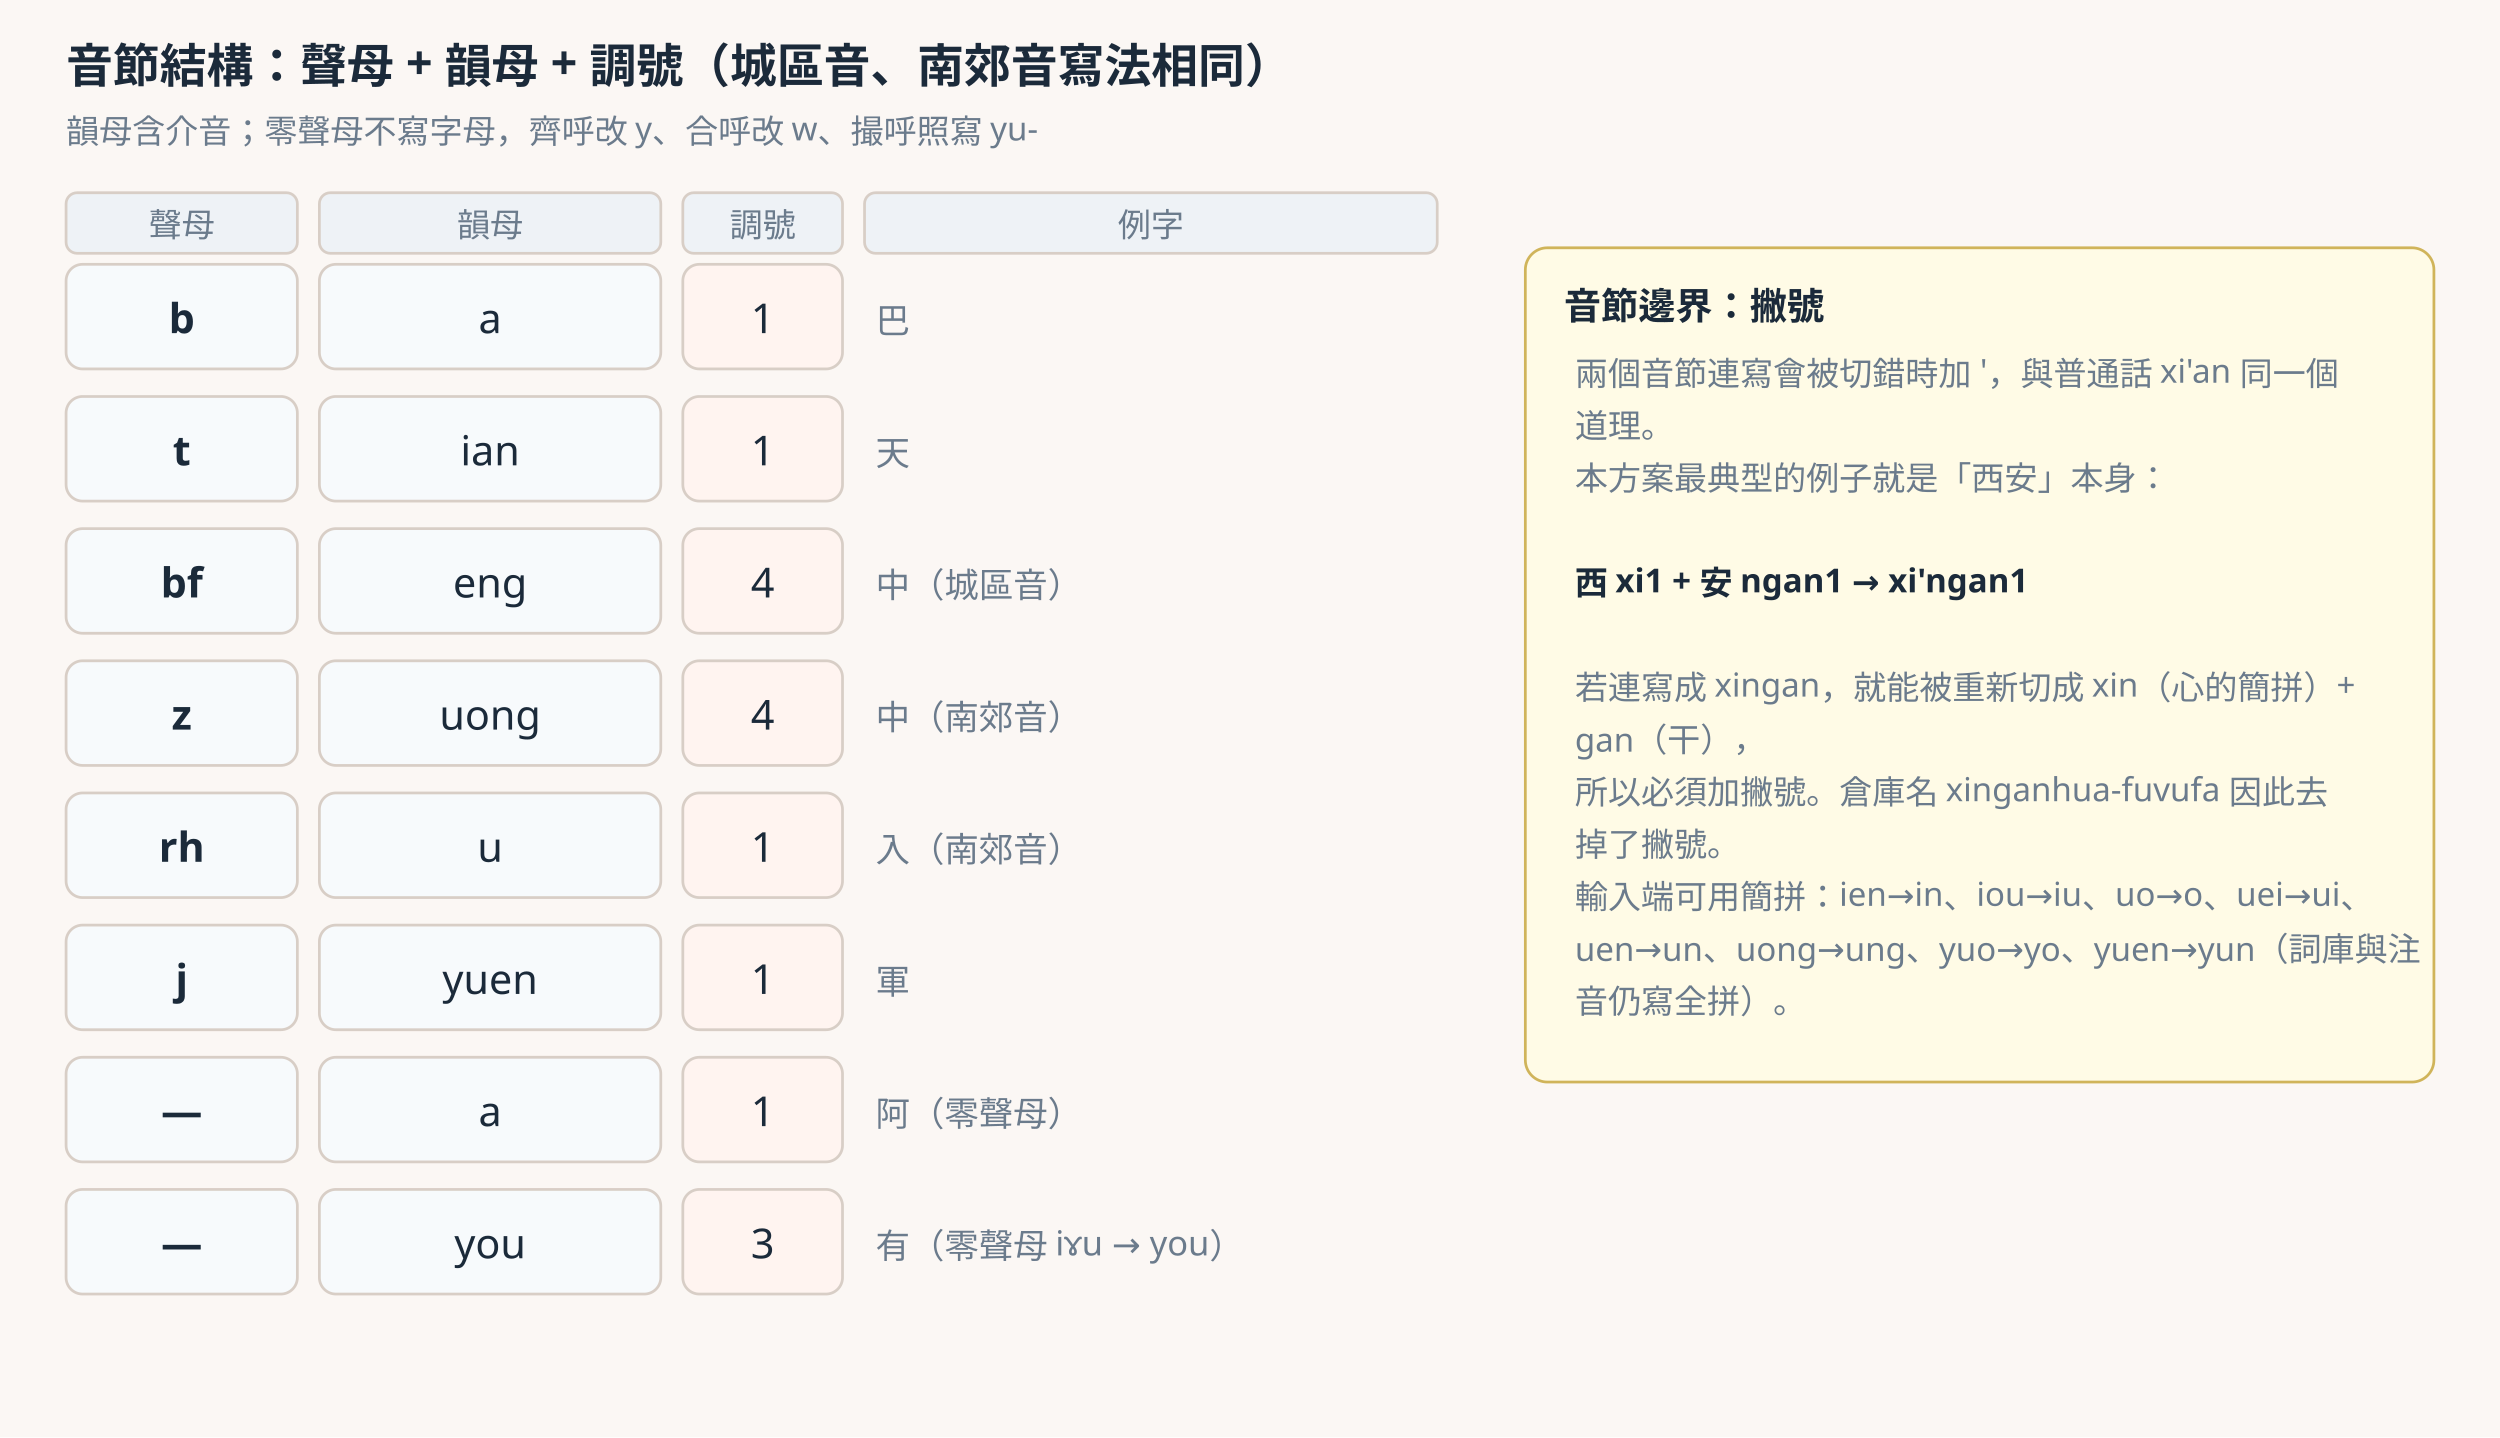
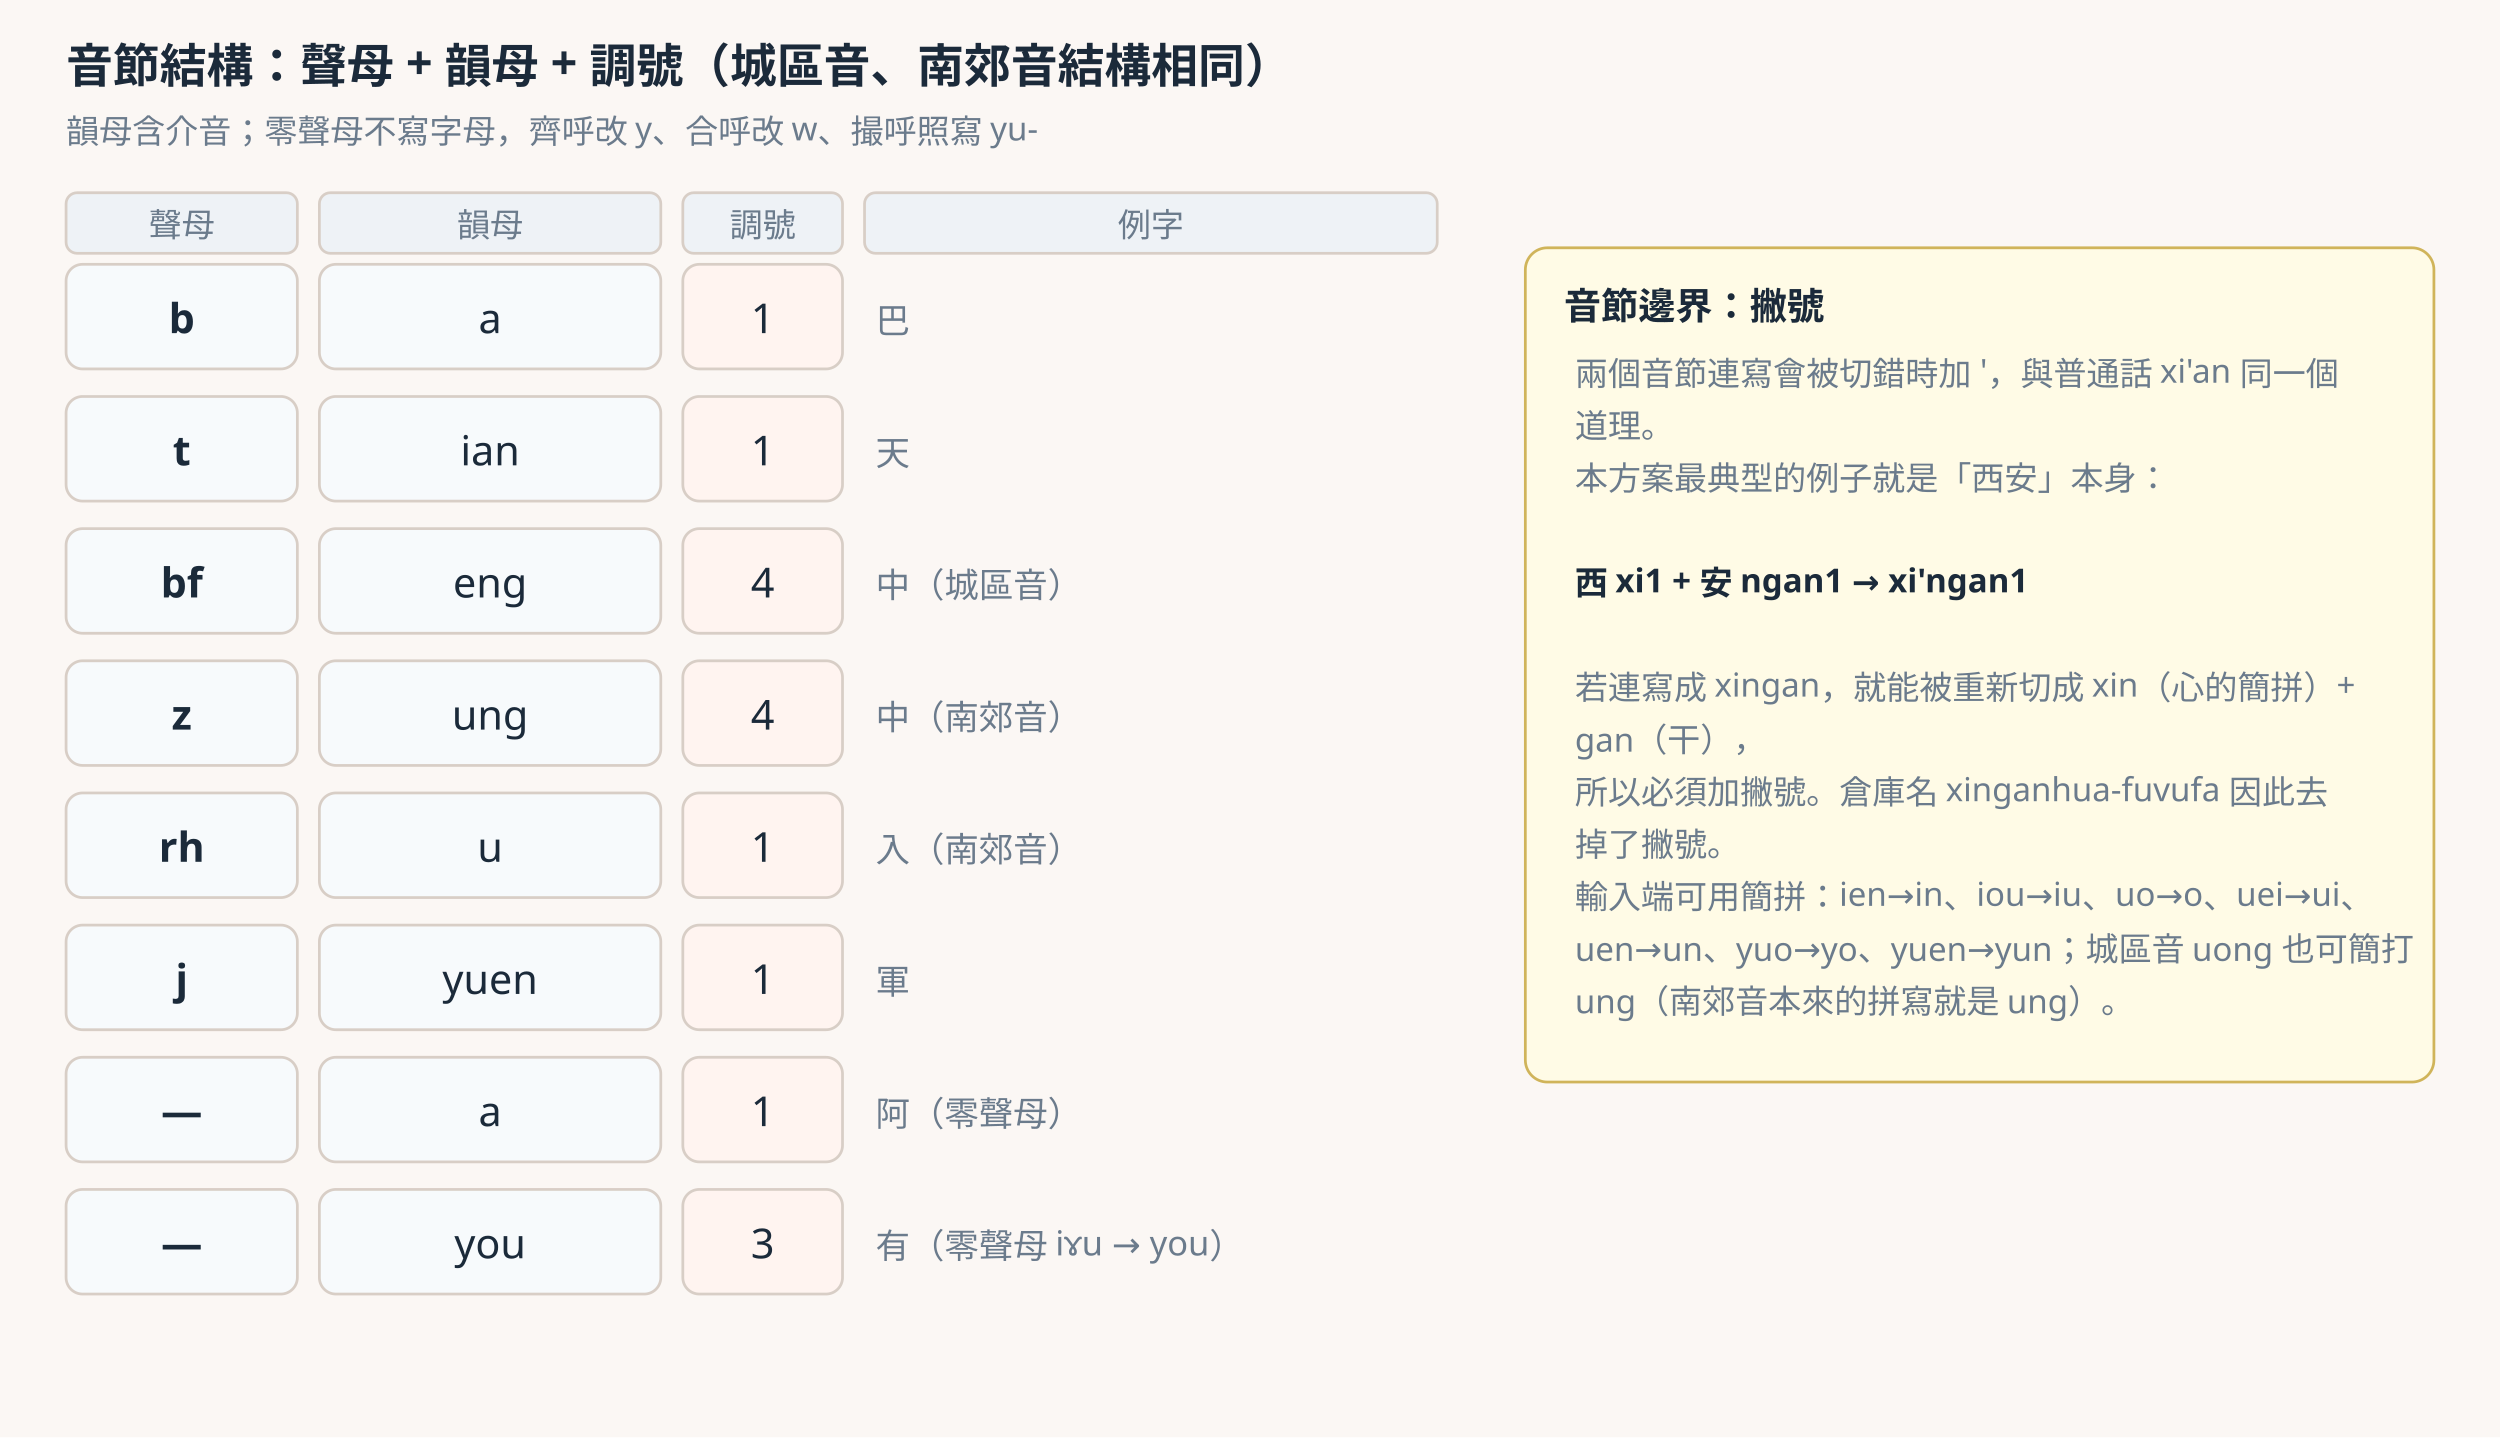
<svg xmlns="http://www.w3.org/2000/svg" width="908" height="522" viewBox="0 0 908 522" font-family="'Noto Sans TC','PingFang TC','Microsoft JhengHei','Noto Sans SC',sans-serif">
  <rect width="908" height="522" fill="#FBF7F4" />
-   <text x="24" y="30" font-size="17" fill="#1b2a3a" font-weight="bold" text-anchor="start">音節結構：聲母 + 韻母 + 調號（城區音、南郊音寫法相同）</text>
+   <text x="24" y="30" font-size="17" fill="#1b2a3a" font-weight="bold" text-anchor="start">音節結構：聲母 + 韻母 + 調號（城區音、南郊音結構相同）</text>
  <text x="24" y="52" font-size="12" fill="#6b7b8c" font-weight="normal" text-anchor="start">韻母含介音；零聲母不寫字母，齊呼改 y、合呼改 w、撮呼照寫 yu-</text>
  <rect x="24" y="70" width="84" height="22" rx="4" fill="#eef2f6" stroke="#d8cec6" />
  <text x="66" y="86" font-size="12" fill="#6b7b8c" font-weight="normal" text-anchor="middle">聲母</text>
  <rect x="116" y="70" width="124" height="22" rx="4" fill="#eef2f6" stroke="#d8cec6" />
  <text x="178" y="86" font-size="12" fill="#6b7b8c" font-weight="normal" text-anchor="middle">韻母</text>
  <rect x="248" y="70" width="58" height="22" rx="4" fill="#eef2f6" stroke="#d8cec6" />
  <text x="277" y="86" font-size="12" fill="#6b7b8c" font-weight="normal" text-anchor="middle">調號</text>
  <rect x="314" y="70" width="208" height="22" rx="4" fill="#eef2f6" stroke="#d8cec6" />
  <text x="418" y="86" font-size="12" fill="#6b7b8c" font-weight="normal" text-anchor="middle">例字</text>
  <rect x="24" y="96" width="84" height="38" rx="6" fill="#f7fafc" stroke="#d8cec6" />
  <text x="66" y="121" font-size="15" fill="#1b2a3a" font-weight="bold" text-anchor="middle">b</text>
  <rect x="116" y="96" width="124" height="38" rx="6" fill="#f7fafc" stroke="#d8cec6" />
  <text x="178" y="121" font-size="15" fill="#1b2a3a" font-weight="normal" text-anchor="middle">a</text>
  <rect x="248" y="96" width="58" height="38" rx="6" fill="#fff4f0" stroke="#d8cec6" />
  <text x="277" y="121" font-size="15" fill="#1b2a3a" font-weight="normal" text-anchor="middle">1</text>
  <text x="318" y="121" font-size="12.5" fill="#6b7b8c" font-weight="normal" text-anchor="start">巴</text>
  <rect x="24" y="144" width="84" height="38" rx="6" fill="#f7fafc" stroke="#d8cec6" />
  <text x="66" y="169" font-size="15" fill="#1b2a3a" font-weight="bold" text-anchor="middle">t</text>
  <rect x="116" y="144" width="124" height="38" rx="6" fill="#f7fafc" stroke="#d8cec6" />
  <text x="178" y="169" font-size="15" fill="#1b2a3a" font-weight="normal" text-anchor="middle">ian</text>
  <rect x="248" y="144" width="58" height="38" rx="6" fill="#fff4f0" stroke="#d8cec6" />
  <text x="277" y="169" font-size="15" fill="#1b2a3a" font-weight="normal" text-anchor="middle">1</text>
  <text x="318" y="169" font-size="12.5" fill="#6b7b8c" font-weight="normal" text-anchor="start">天</text>
  <rect x="24" y="192" width="84" height="38" rx="6" fill="#f7fafc" stroke="#d8cec6" />
  <text x="66" y="217" font-size="15" fill="#1b2a3a" font-weight="bold" text-anchor="middle">bf</text>
  <rect x="116" y="192" width="124" height="38" rx="6" fill="#f7fafc" stroke="#d8cec6" />
  <text x="178" y="217" font-size="15" fill="#1b2a3a" font-weight="normal" text-anchor="middle">eng</text>
  <rect x="248" y="192" width="58" height="38" rx="6" fill="#fff4f0" stroke="#d8cec6" />
  <text x="277" y="217" font-size="15" fill="#1b2a3a" font-weight="normal" text-anchor="middle">4</text>
  <text x="318" y="217" font-size="12.5" fill="#6b7b8c" font-weight="normal" text-anchor="start">中（城區音）</text>
  <rect x="24" y="240" width="84" height="38" rx="6" fill="#f7fafc" stroke="#d8cec6" />
  <text x="66" y="265" font-size="15" fill="#1b2a3a" font-weight="bold" text-anchor="middle">z</text>
  <rect x="116" y="240" width="124" height="38" rx="6" fill="#f7fafc" stroke="#d8cec6" />
-   <text x="178" y="265" font-size="15" fill="#1b2a3a" font-weight="normal" text-anchor="middle">uong</text>
+   <text x="178" y="265" font-size="15" fill="#1b2a3a" font-weight="normal" text-anchor="middle">ung</text>
  <rect x="248" y="240" width="58" height="38" rx="6" fill="#fff4f0" stroke="#d8cec6" />
  <text x="277" y="265" font-size="15" fill="#1b2a3a" font-weight="normal" text-anchor="middle">4</text>
  <text x="318" y="265" font-size="12.5" fill="#6b7b8c" font-weight="normal" text-anchor="start">中（南郊音）</text>
  <rect x="24" y="288" width="84" height="38" rx="6" fill="#f7fafc" stroke="#d8cec6" />
  <text x="66" y="313" font-size="15" fill="#1b2a3a" font-weight="bold" text-anchor="middle">rh</text>
  <rect x="116" y="288" width="124" height="38" rx="6" fill="#f7fafc" stroke="#d8cec6" />
  <text x="178" y="313" font-size="15" fill="#1b2a3a" font-weight="normal" text-anchor="middle">u</text>
  <rect x="248" y="288" width="58" height="38" rx="6" fill="#fff4f0" stroke="#d8cec6" />
  <text x="277" y="313" font-size="15" fill="#1b2a3a" font-weight="normal" text-anchor="middle">1</text>
  <text x="318" y="313" font-size="12.5" fill="#6b7b8c" font-weight="normal" text-anchor="start">入（南郊音）</text>
  <rect x="24" y="336" width="84" height="38" rx="6" fill="#f7fafc" stroke="#d8cec6" />
  <text x="66" y="361" font-size="15" fill="#1b2a3a" font-weight="bold" text-anchor="middle">j</text>
  <rect x="116" y="336" width="124" height="38" rx="6" fill="#f7fafc" stroke="#d8cec6" />
  <text x="178" y="361" font-size="15" fill="#1b2a3a" font-weight="normal" text-anchor="middle">yuen</text>
  <rect x="248" y="336" width="58" height="38" rx="6" fill="#fff4f0" stroke="#d8cec6" />
  <text x="277" y="361" font-size="15" fill="#1b2a3a" font-weight="normal" text-anchor="middle">1</text>
  <text x="318" y="361" font-size="12.5" fill="#6b7b8c" font-weight="normal" text-anchor="start">軍</text>
  <rect x="24" y="384" width="84" height="38" rx="6" fill="#f7fafc" stroke="#d8cec6" />
  <text x="66" y="409" font-size="15" fill="#1b2a3a" font-weight="bold" text-anchor="middle">—</text>
  <rect x="116" y="384" width="124" height="38" rx="6" fill="#f7fafc" stroke="#d8cec6" />
  <text x="178" y="409" font-size="15" fill="#1b2a3a" font-weight="normal" text-anchor="middle">a</text>
  <rect x="248" y="384" width="58" height="38" rx="6" fill="#fff4f0" stroke="#d8cec6" />
  <text x="277" y="409" font-size="15" fill="#1b2a3a" font-weight="normal" text-anchor="middle">1</text>
  <text x="318" y="409" font-size="12.5" fill="#6b7b8c" font-weight="normal" text-anchor="start">阿（零聲母）</text>
  <rect x="24" y="432" width="84" height="38" rx="6" fill="#f7fafc" stroke="#d8cec6" />
  <text x="66" y="457" font-size="15" fill="#1b2a3a" font-weight="bold" text-anchor="middle">—</text>
  <rect x="116" y="432" width="124" height="38" rx="6" fill="#f7fafc" stroke="#d8cec6" />
  <text x="178" y="457" font-size="15" fill="#1b2a3a" font-weight="normal" text-anchor="middle">you</text>
  <rect x="248" y="432" width="58" height="38" rx="6" fill="#fff4f0" stroke="#d8cec6" />
  <text x="277" y="457" font-size="15" fill="#1b2a3a" font-weight="normal" text-anchor="middle">3</text>
  <text x="318" y="457" font-size="12.5" fill="#6b7b8c" font-weight="normal" text-anchor="start">有（零聲母 iɤu → you）</text>
  <rect x="554" y="90" width="330" height="303" rx="8" fill="#fffbe6" stroke="#d0b45a" />
  <text x="568" y="116" font-size="13.5" fill="#1b2a3a" font-weight="bold" text-anchor="start">音節邊界：撇號</text>
  <text x="572" y="140" font-size="12" fill="#6b7b8c" font-weight="normal" text-anchor="start">兩個音節連寫會被切錯時加 '，與普通話 xi'an 同一個</text>
  <text x="572" y="159" font-size="12" fill="#6b7b8c" font-weight="normal" text-anchor="start">道理。</text>
  <text x="572" y="178" font-size="12" fill="#6b7b8c" font-weight="normal" text-anchor="start">本方案最典型的例子就是「西安」本身：</text>
  <text x="572" y="197" font-size="12" fill="#6b7b8c" font-weight="normal" text-anchor="start" />
  <text x="572" y="216" font-size="12" fill="#1b2a3a" font-weight="bold" text-anchor="start">    西 xi1 + 安 ngan1  →  xi'ngan1</text>
  <text x="572" y="235" font-size="12" fill="#6b7b8c" font-weight="normal" text-anchor="start" />
  <text x="572" y="254" font-size="12" fill="#6b7b8c" font-weight="normal" text-anchor="start">若連寫成 xingan，就能被重新切成 xin（心的簡拼）+</text>
  <text x="572" y="273" font-size="12" fill="#6b7b8c" font-weight="normal" text-anchor="start"> gan（干），</text>
  <text x="572" y="292" font-size="12" fill="#6b7b8c" font-weight="normal" text-anchor="start">所以必須加撇號。倉庫名 xinganhua-fuvufa 因此去</text>
  <text x="572" y="311" font-size="12" fill="#6b7b8c" font-weight="normal" text-anchor="start">掉了撇號。</text>
  <text x="572" y="330" font-size="12" fill="#6b7b8c" font-weight="normal" text-anchor="start">輸入端可用簡拼：ien→in、iou→iu、uo→o、uei→ui、</text>
-   <text x="572" y="349" font-size="12" fill="#6b7b8c" font-weight="normal" text-anchor="start">uen→un、uong→ung、yuo→yo、yuen→yun（詞庫與注</text>
-   <text x="572" y="368" font-size="12" fill="#6b7b8c" font-weight="normal" text-anchor="start">音仍寫全拼）。</text>
+   <text x="572" y="349" font-size="12" fill="#6b7b8c" font-weight="normal" text-anchor="start">uen→un、yuo→yo、yuen→yun；城區音 uong 也可簡打 </text>
+   <text x="572" y="368" font-size="12" fill="#6b7b8c" font-weight="normal" text-anchor="start">ung（南郊音本來的拼寫就是 ung）。</text>
</svg>
